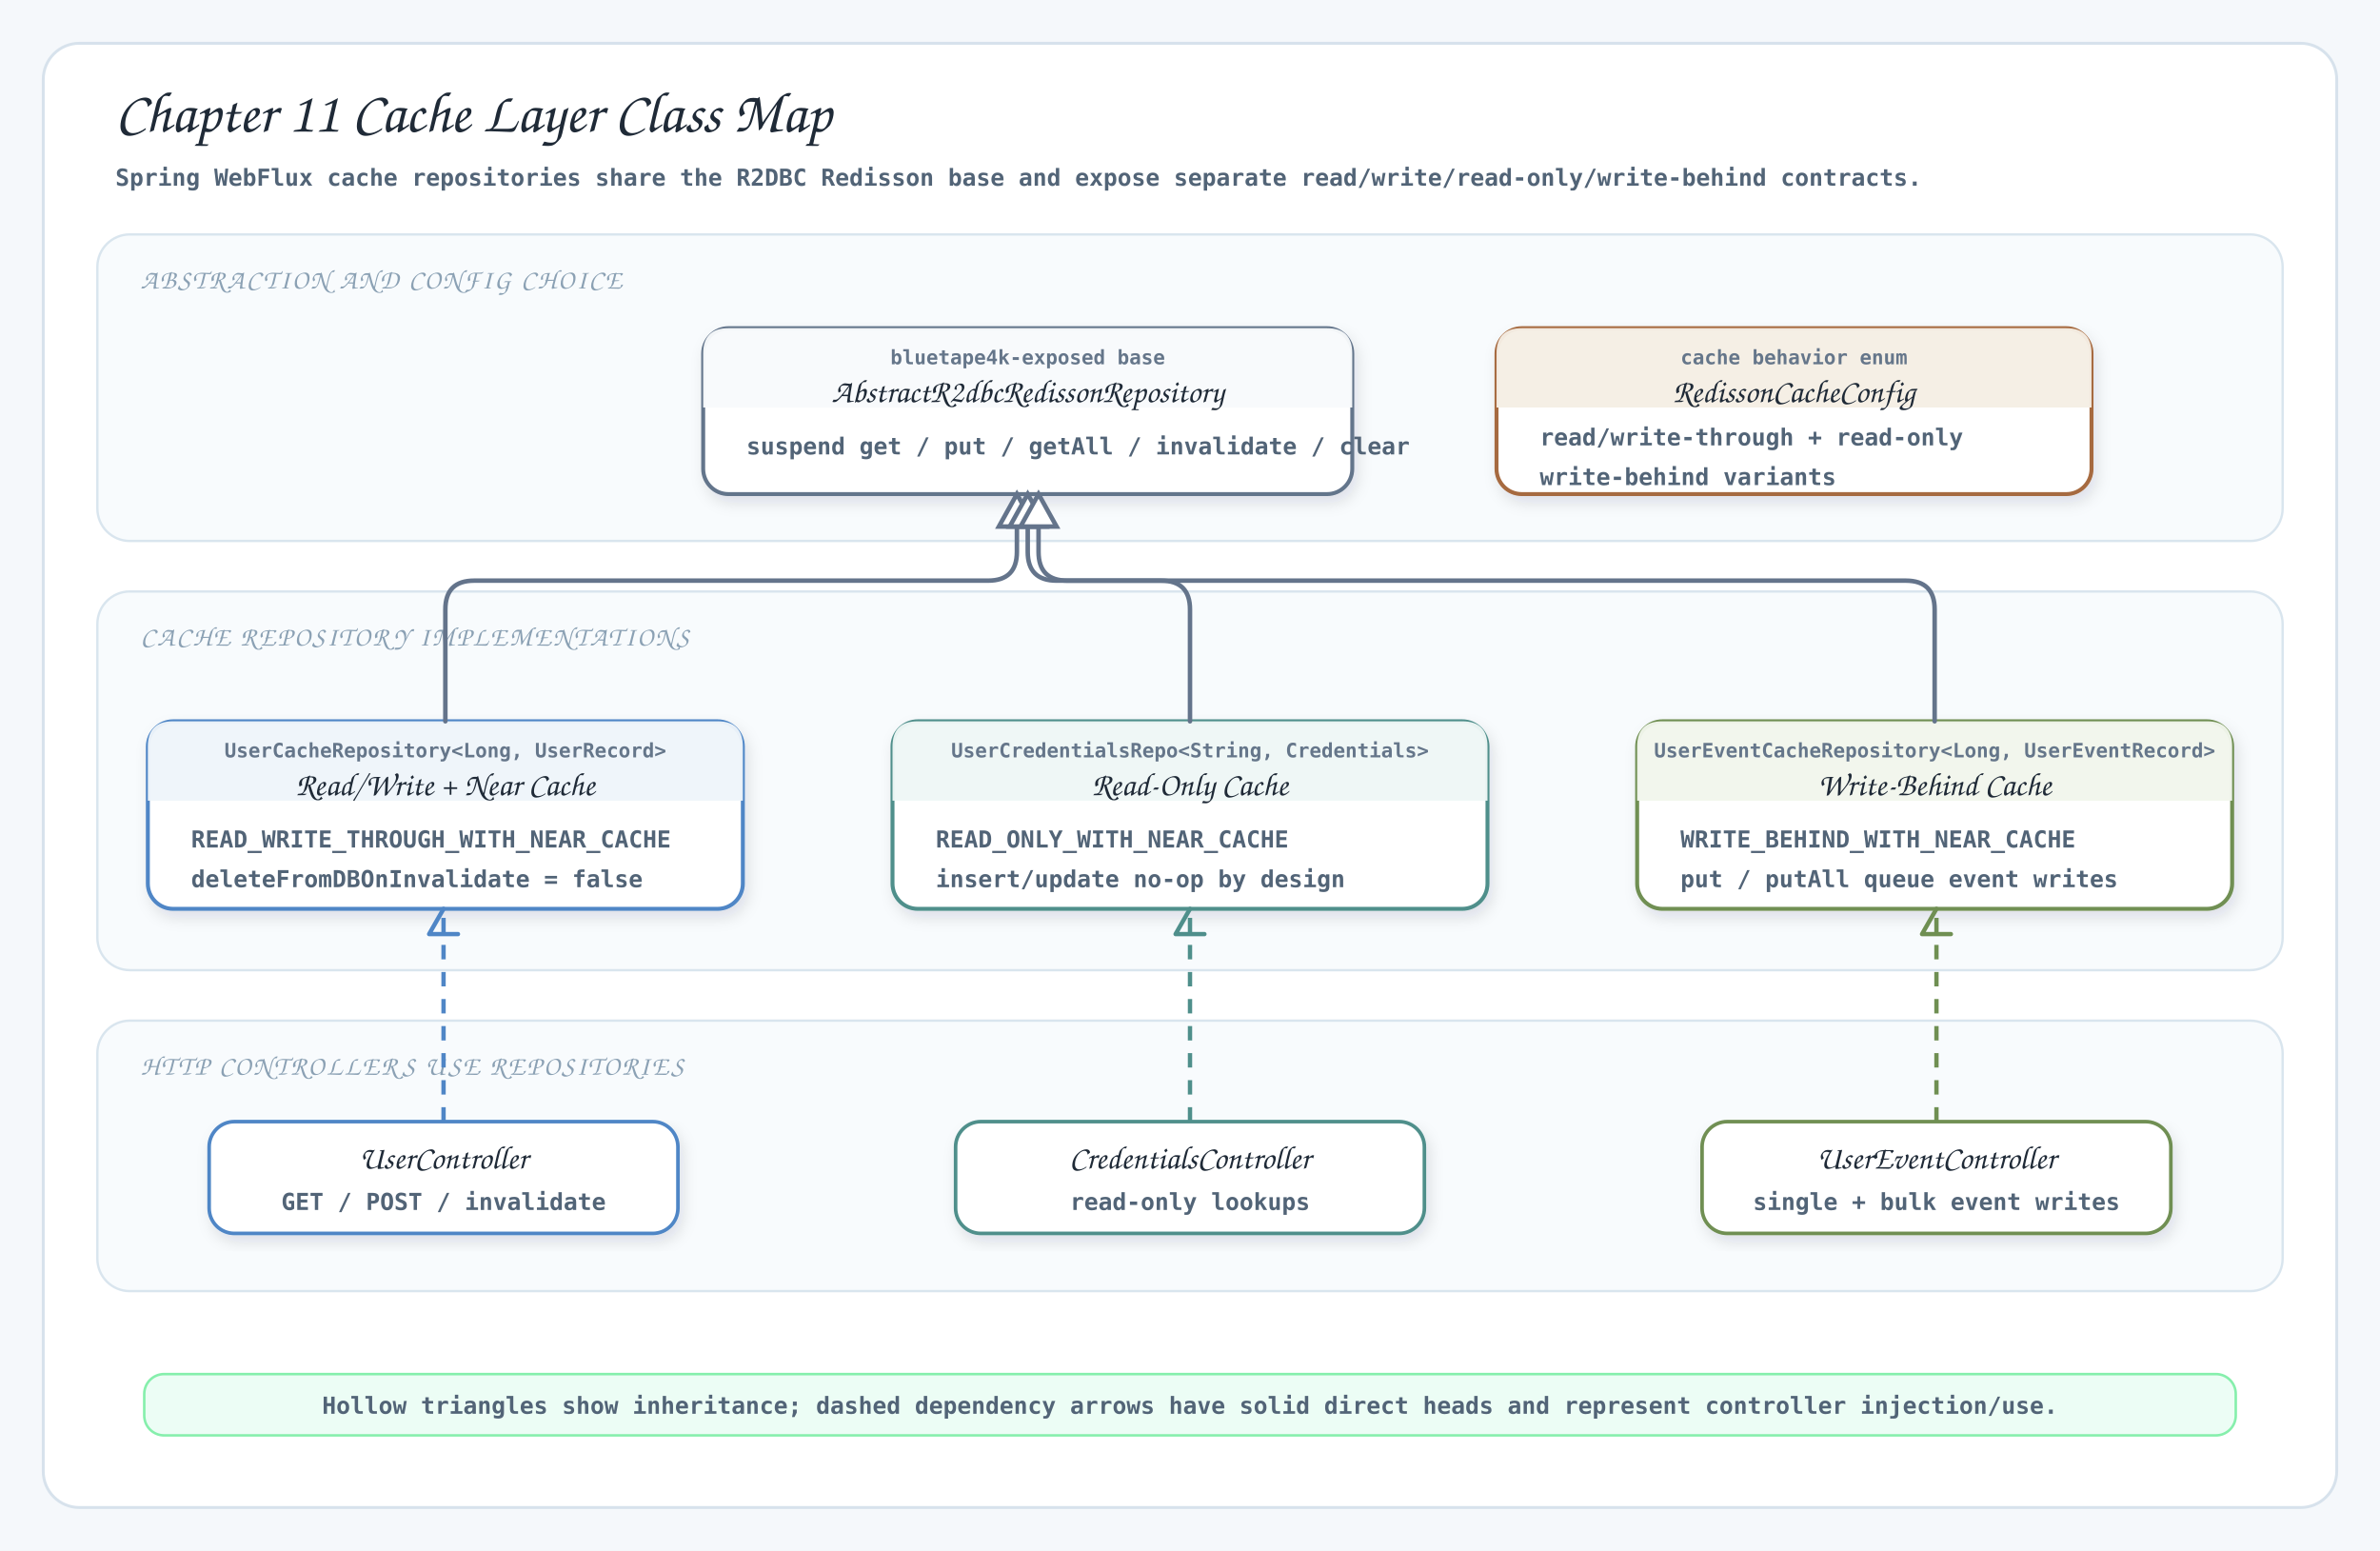
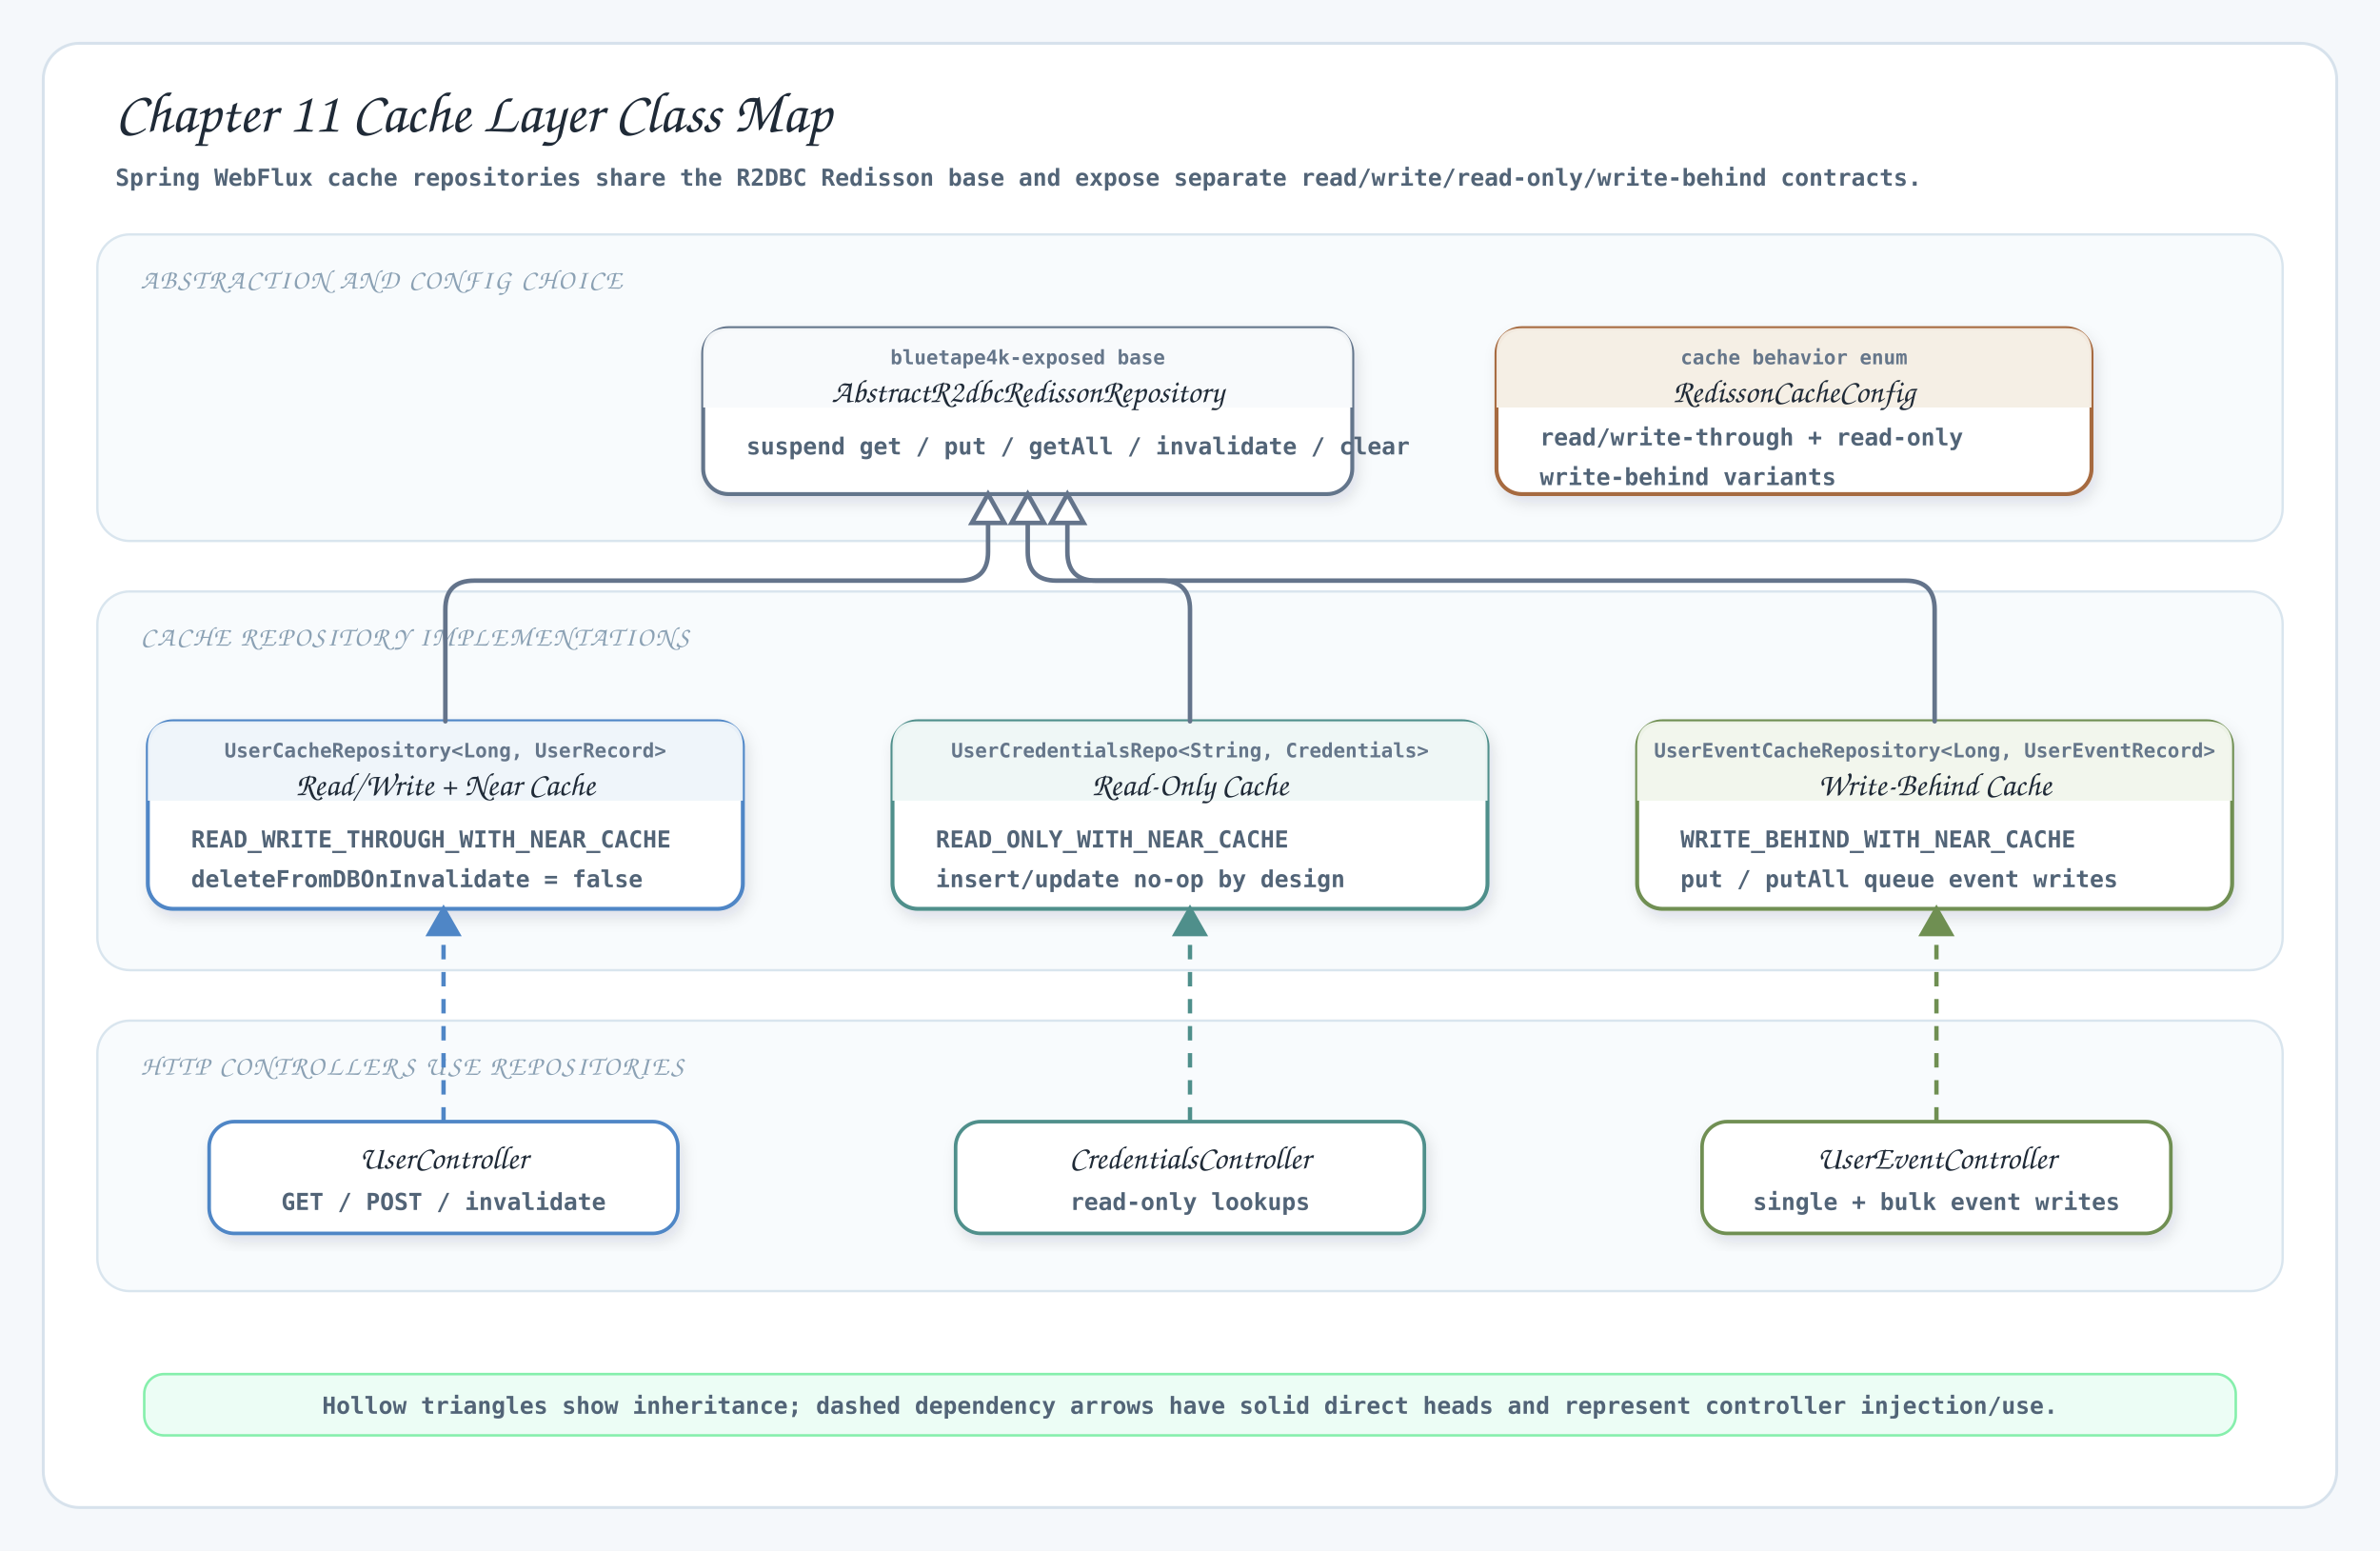
<svg xmlns="http://www.w3.org/2000/svg" viewBox="0 0 1320 860" width="1320" height="860" role="img" aria-label="Chapter 11 cache layer class diagram">
  <defs>
    <filter id="shadow" x="-8%" y="-8%" width="116%" height="124%">
      <feDropShadow dx="2" dy="4" stdDeviation="4" flood-color="#1f2937" flood-opacity="0.11" />
    </filter>
    <style>
      .canvas{fill:#f5f8fb}
      .frame{fill:#fff;stroke:#d7e2ec;stroke-width:1.6}
      .lane{fill:#f8fbfd;stroke:#d9e5ee;stroke-width:1.3}
      .title{font-family:"Architects Daughter","Comic Sans MS",cursive;font-size:32px;fill:#1f2a37}
      .subtitle,.detail,.note{font-family:"Comic Mono","SFMono-Regular",monospace;font-size:13px;fill:#526477;font-weight:700}
      .small{font-family:"Comic Mono","SFMono-Regular",monospace;font-size:11px;fill:#65768a;font-weight:700}
      .laneTitle{font-family:"Architects Daughter","Comic Sans MS",cursive;font-size:15px;letter-spacing:.08em;fill:#8ba1b4}
      .cardTitle{font-family:"Architects Daughter","Comic Sans MS",cursive;font-size:18px;fill:#1f2a37}
      .card{filter:url(#shadow)}
      .header{opacity:.96}
      .inherit{fill:none;stroke:#64748b;stroke-width:2.5;stroke-linecap:round;stroke-linejoin:round}
      .use{fill:none;stroke-width:2.4;stroke-dasharray:8 7;stroke-linecap:butt;stroke-linejoin:round}
      .foot{fill:#ecfdf5;stroke:#86efac;stroke-width:1.4}
    </style>
  </defs>
  <rect width="1320" height="860" class="canvas" />
  <rect x="24" y="24" width="1272" height="812" rx="20" class="frame" />
  <text x="64" y="73" class="title">Chapter 11 Cache Layer Class Map</text>
  <text x="64" y="103" class="subtitle">Spring WebFlux cache repositories share the R2DBC Redisson base and expose separate read/write/read-only/write-behind contracts.</text>
  <rect x="54" y="130" width="1212" height="170" rx="18" class="lane" />
  <text x="78" y="160" class="laneTitle">ABSTRACTION AND CONFIG CHOICE</text>
  <rect x="54" y="328" width="1212" height="210" rx="18" class="lane" />
  <text x="78" y="358" class="laneTitle">CACHE REPOSITORY IMPLEMENTATIONS</text>
  <rect x="54" y="566" width="1212" height="150" rx="18" class="lane" />
  <text x="78" y="596" class="laneTitle">HTTP CONTROLLERS USE REPOSITORIES</text>
  <rect x="80" y="762" width="1160" height="34" rx="11" class="foot" />
  <text x="660" y="784" class="note" text-anchor="middle">Hollow triangles show inheritance; dashed dependency arrows have solid direct heads and represent controller injection/use.</text>
  <g data-card="AbstractR2dbcRedissonRepository" data-x="390" data-y="182" data-width="360" data-height="92">
    <rect x="390" y="182" width="360" height="92" rx="14" fill="#ffffff" stroke="#64748b" stroke-width="2.2" class="card" />
    <path class="header" d="M390,226 L390,196 Q390,182 404,182 L736,182 Q750,182 750,196 L750,226 Z" fill="#f8fafc" />
    <text x="570" y="202" class="small" text-anchor="middle">bluetape4k-exposed base</text>
    <text x="570" y="223" class="cardTitle" text-anchor="middle">AbstractR2dbcRedissonRepository</text>
    <text x="414" y="252" class="detail">suspend get / put / getAll / invalidate / clear</text>
  </g>
  <g data-card="RedissonCacheConfig" data-x="830" data-y="182" data-width="330" data-height="92">
    <rect x="830" y="182" width="330" height="92" rx="14" fill="#ffffff" stroke="#a66a3f" stroke-width="2.2" class="card" />
    <path class="header" d="M830,226 L830,196 Q830,182 844,182 L1146,182 Q1160,182 1160,196 L1160,226 Z" fill="#f5eee4" />
    <text x="995" y="202" class="small" text-anchor="middle">cache behavior enum</text>
    <text x="995" y="223" class="cardTitle" text-anchor="middle">RedissonCacheConfig</text>
    <text x="854" y="247" class="detail">read/write-through + read-only</text>
    <text x="854" y="269" class="detail">write-behind variants</text>
  </g>
  <g data-card="UserCacheRepository" data-x="82" data-y="400" data-width="330" data-height="104">
    <rect x="82" y="400" width="330" height="104" rx="14" fill="#ffffff" stroke="#4f86c6" stroke-width="2.2" class="card" />
    <path class="header" d="M82,444 L82,414 Q82,400 96,400 L398,400 Q412,400 412,414 L412,444 Z" fill="#eef5fa" />
    <text x="247" y="420" class="small" text-anchor="middle">UserCacheRepository&lt;Long, UserRecord&gt;</text>
    <text x="247" y="441" class="cardTitle" text-anchor="middle">Read/Write + Near Cache</text>
    <text x="106" y="470" class="detail">READ_WRITE_THROUGH_WITH_NEAR_CACHE</text>
    <text x="106" y="492" class="detail">deleteFromDBOnInvalidate = false</text>
  </g>
  <g data-card="UserCredentialsCacheRepository" data-x="495" data-y="400" data-width="330" data-height="104">
    <rect x="495" y="400" width="330" height="104" rx="14" fill="#ffffff" stroke="#4f8f8b" stroke-width="2.2" class="card" />
    <path class="header" d="M495,444 L495,414 Q495,400 509,400 L811,400 Q825,400 825,414 L825,444 Z" fill="#eef7f6" />
    <text x="660" y="420" class="small" text-anchor="middle">UserCredentialsRepo&lt;String, Credentials&gt;</text>
    <text x="660" y="441" class="cardTitle" text-anchor="middle">Read-Only Cache</text>
    <text x="519" y="470" class="detail">READ_ONLY_WITH_NEAR_CACHE</text>
    <text x="519" y="492" class="detail">insert/update no-op by design</text>
  </g>
  <g data-card="UserEventCacheRepository" data-x="908" data-y="400" data-width="330" data-height="104">
    <rect x="908" y="400" width="330" height="104" rx="14" fill="#ffffff" stroke="#6f8f52" stroke-width="2.2" class="card" />
    <path class="header" d="M908,444 L908,414 Q908,400 922,400 L1224,400 Q1238,400 1238,414 L1238,444 Z" fill="#f1f6ec" />
    <text x="1073" y="420" class="small" text-anchor="middle">UserEventCacheRepository&lt;Long, UserEventRecord&gt;</text>
    <text x="1073" y="441" class="cardTitle" text-anchor="middle">Write-Behind Cache</text>
    <text x="932" y="470" class="detail">WRITE_BEHIND_WITH_NEAR_CACHE</text>
    <text x="932" y="492" class="detail">put / putAll queue event writes</text>
  </g>
-   <path data-connector="user-repo-inherits" class="inherit connector" d="M247 400 L247 338 Q247 322 263 322 L548 322 Q564 322 564 306 L564 274" />
-   <polygon points="564,274 554,292 574,292" fill="#ffffff" stroke="#64748b" stroke-width="2.5" stroke-dasharray="none" style="stroke-dasharray:none!important" />
+   <path data-connector="user-repo-inherits" class="inherit connector" d="M247 400 L247 338 Q247 322 263 322 L532 322 Q548 322 548 306 L548 274" />
+   <polygon points="548,274 539,290 557,290" fill="#ffffff" stroke="#64748b" stroke-width="2.5" stroke-dasharray="none" style="stroke-dasharray:none!important" />
  <path data-connector="credentials-repo-inherits" class="inherit connector" d="M660 400 L660 338 Q660 322 644 322 L586 322 Q570 322 570 306 L570 274" />
-   <polygon points="570,274 560,292 580,292" fill="#ffffff" stroke="#64748b" stroke-width="2.5" stroke-dasharray="none" style="stroke-dasharray:none!important" />
-   <path data-connector="event-repo-inherits" class="inherit connector" d="M1073 400 L1073 338 Q1073 322 1057 322 L592 322 Q576 322 576 306 L576 274" />
-   <polygon points="576,274 566,292 586,292" fill="#ffffff" stroke="#64748b" stroke-width="2.5" stroke-dasharray="none" style="stroke-dasharray:none!important" />
+   <polygon points="570,274 561,290 579,290" fill="#ffffff" stroke="#64748b" stroke-width="2.5" stroke-dasharray="none" style="stroke-dasharray:none!important" />
+   <path data-connector="event-repo-inherits" class="inherit connector" d="M1073 400 L1073 338 Q1073 322 1057 322 L608 322 Q592 322 592 306 L592 274" />
+   <polygon points="592,274 583,290 601,290" fill="#ffffff" stroke="#64748b" stroke-width="2.5" stroke-dasharray="none" style="stroke-dasharray:none!important" />
  <g data-card="UserController" data-x="116" data-y="622" data-width="260" data-height="62">
    <rect x="116" y="622" width="260" height="62" rx="14" fill="#ffffff" stroke="#4f86c6" stroke-width="2.0" class="card" />
    <text x="246" y="648" class="cardTitle" text-anchor="middle">UserController</text>
    <text x="246" y="671" class="detail" text-anchor="middle">GET / POST / invalidate</text>
  </g>
  <g data-card="UserCredentialsController" data-x="530" data-y="622" data-width="260" data-height="62">
    <rect x="530" y="622" width="260" height="62" rx="14" fill="#ffffff" stroke="#4f8f8b" stroke-width="2.0" class="card" />
    <text x="660" y="648" class="cardTitle" text-anchor="middle">CredentialsController</text>
    <text x="660" y="671" class="detail" text-anchor="middle">read-only lookups</text>
  </g>
  <g data-card="UserEventController" data-x="944" data-y="622" data-width="260" data-height="62">
    <rect x="944" y="622" width="260" height="62" rx="14" fill="#ffffff" stroke="#6f8f52" stroke-width="2.0" class="card" />
    <text x="1074" y="648" class="cardTitle" text-anchor="middle">UserEventController</text>
    <text x="1074" y="671" class="detail" text-anchor="middle">single + bulk event writes</text>
  </g>
  <path data-connector="user-controller-uses" class="use connector" d="M246 622 L246 504" stroke="#4f86c6" />
-   <polyline points="246,504 238,518 254,518" fill="none" stroke="#4f86c6" stroke-width="2.4" stroke-linecap="round" stroke-linejoin="round" stroke-dasharray="none" style="stroke-dasharray:none!important" />
+   <polygon points="246,504 238,518 254,518" fill="#4f86c6" stroke="#4f86c6" stroke-width="2.4" stroke-dasharray="none" style="stroke-dasharray:none!important" />
  <path data-connector="credentials-controller-uses" class="use connector" d="M660 622 L660 504" stroke="#4f8f8b" />
-   <polyline points="660,504 652,518 668,518" fill="none" stroke="#4f8f8b" stroke-width="2.4" stroke-linecap="round" stroke-linejoin="round" stroke-dasharray="none" style="stroke-dasharray:none!important" />
+   <polygon points="660,504 652,518 668,518" fill="#4f8f8b" stroke="#4f8f8b" stroke-width="2.4" stroke-dasharray="none" style="stroke-dasharray:none!important" />
  <path data-connector="event-controller-uses" class="use connector" d="M1074 622 L1074 504" stroke="#6f8f52" />
-   <polyline points="1074,504 1066,518 1082,518" fill="none" stroke="#6f8f52" stroke-width="2.4" stroke-linecap="round" stroke-linejoin="round" stroke-dasharray="none" style="stroke-dasharray:none!important" />
+   <polygon points="1074,504 1066,518 1082,518" fill="#6f8f52" stroke="#6f8f52" stroke-width="2.4" stroke-dasharray="none" style="stroke-dasharray:none!important" />
</svg>
